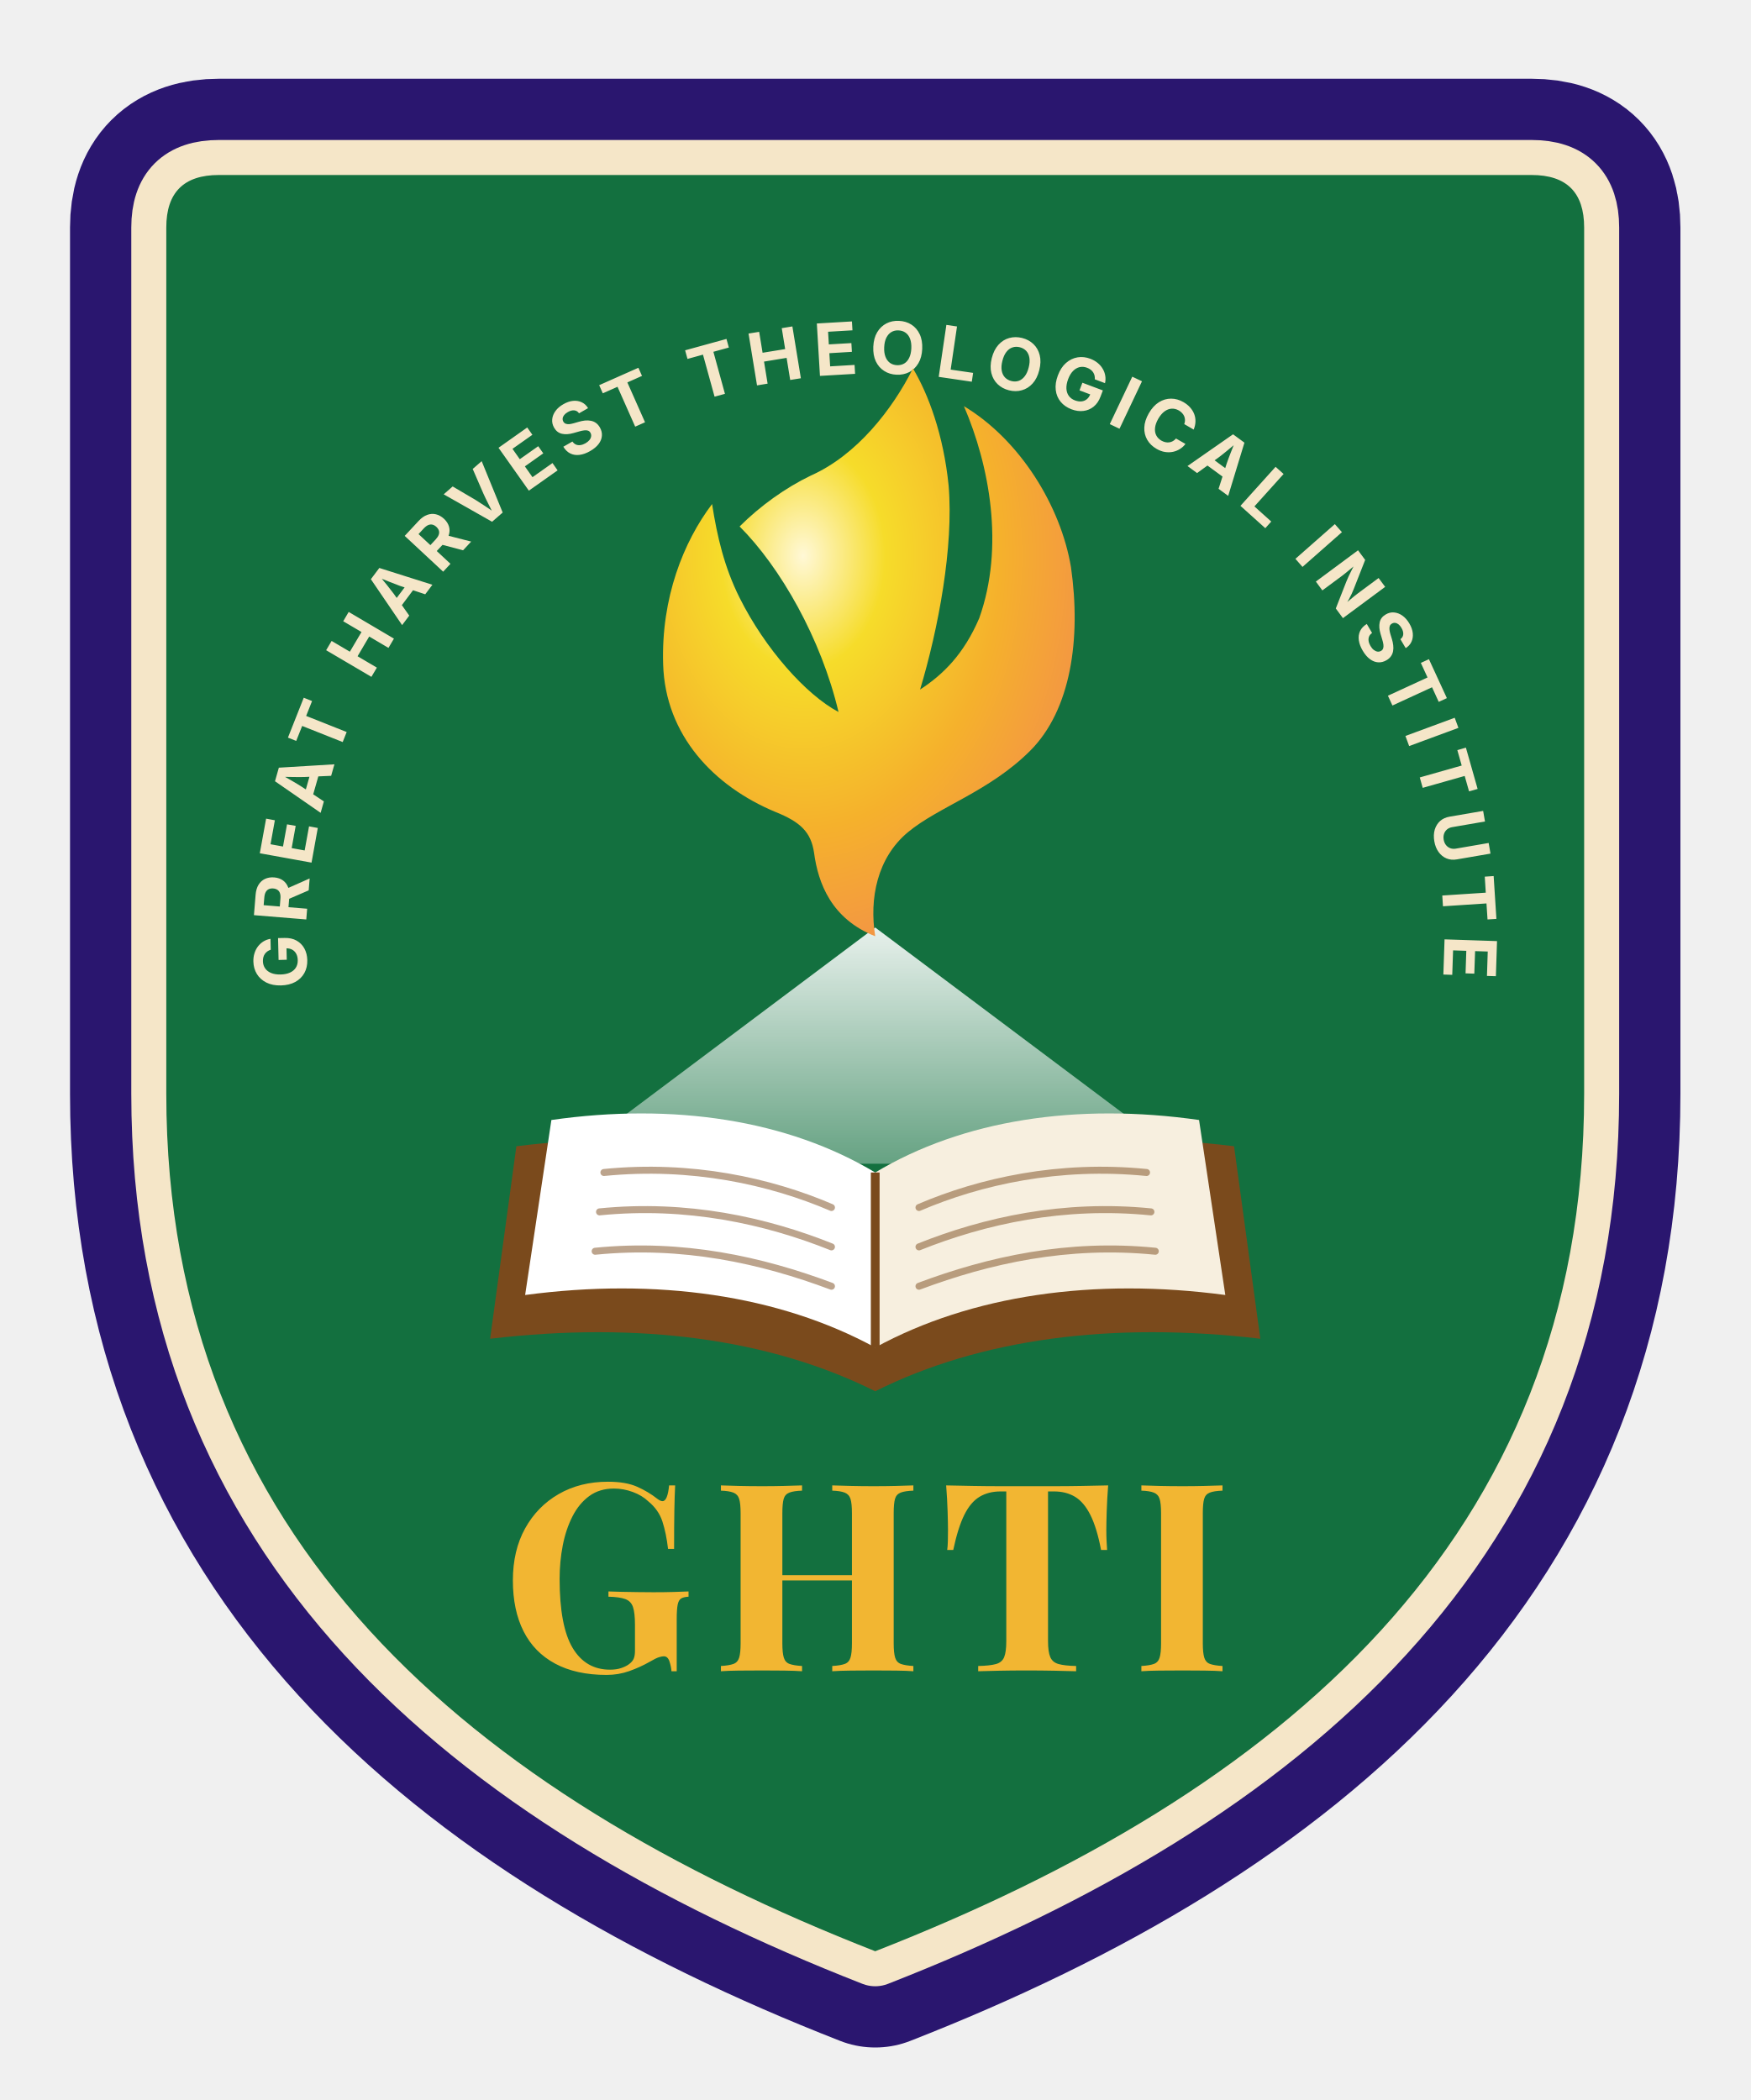
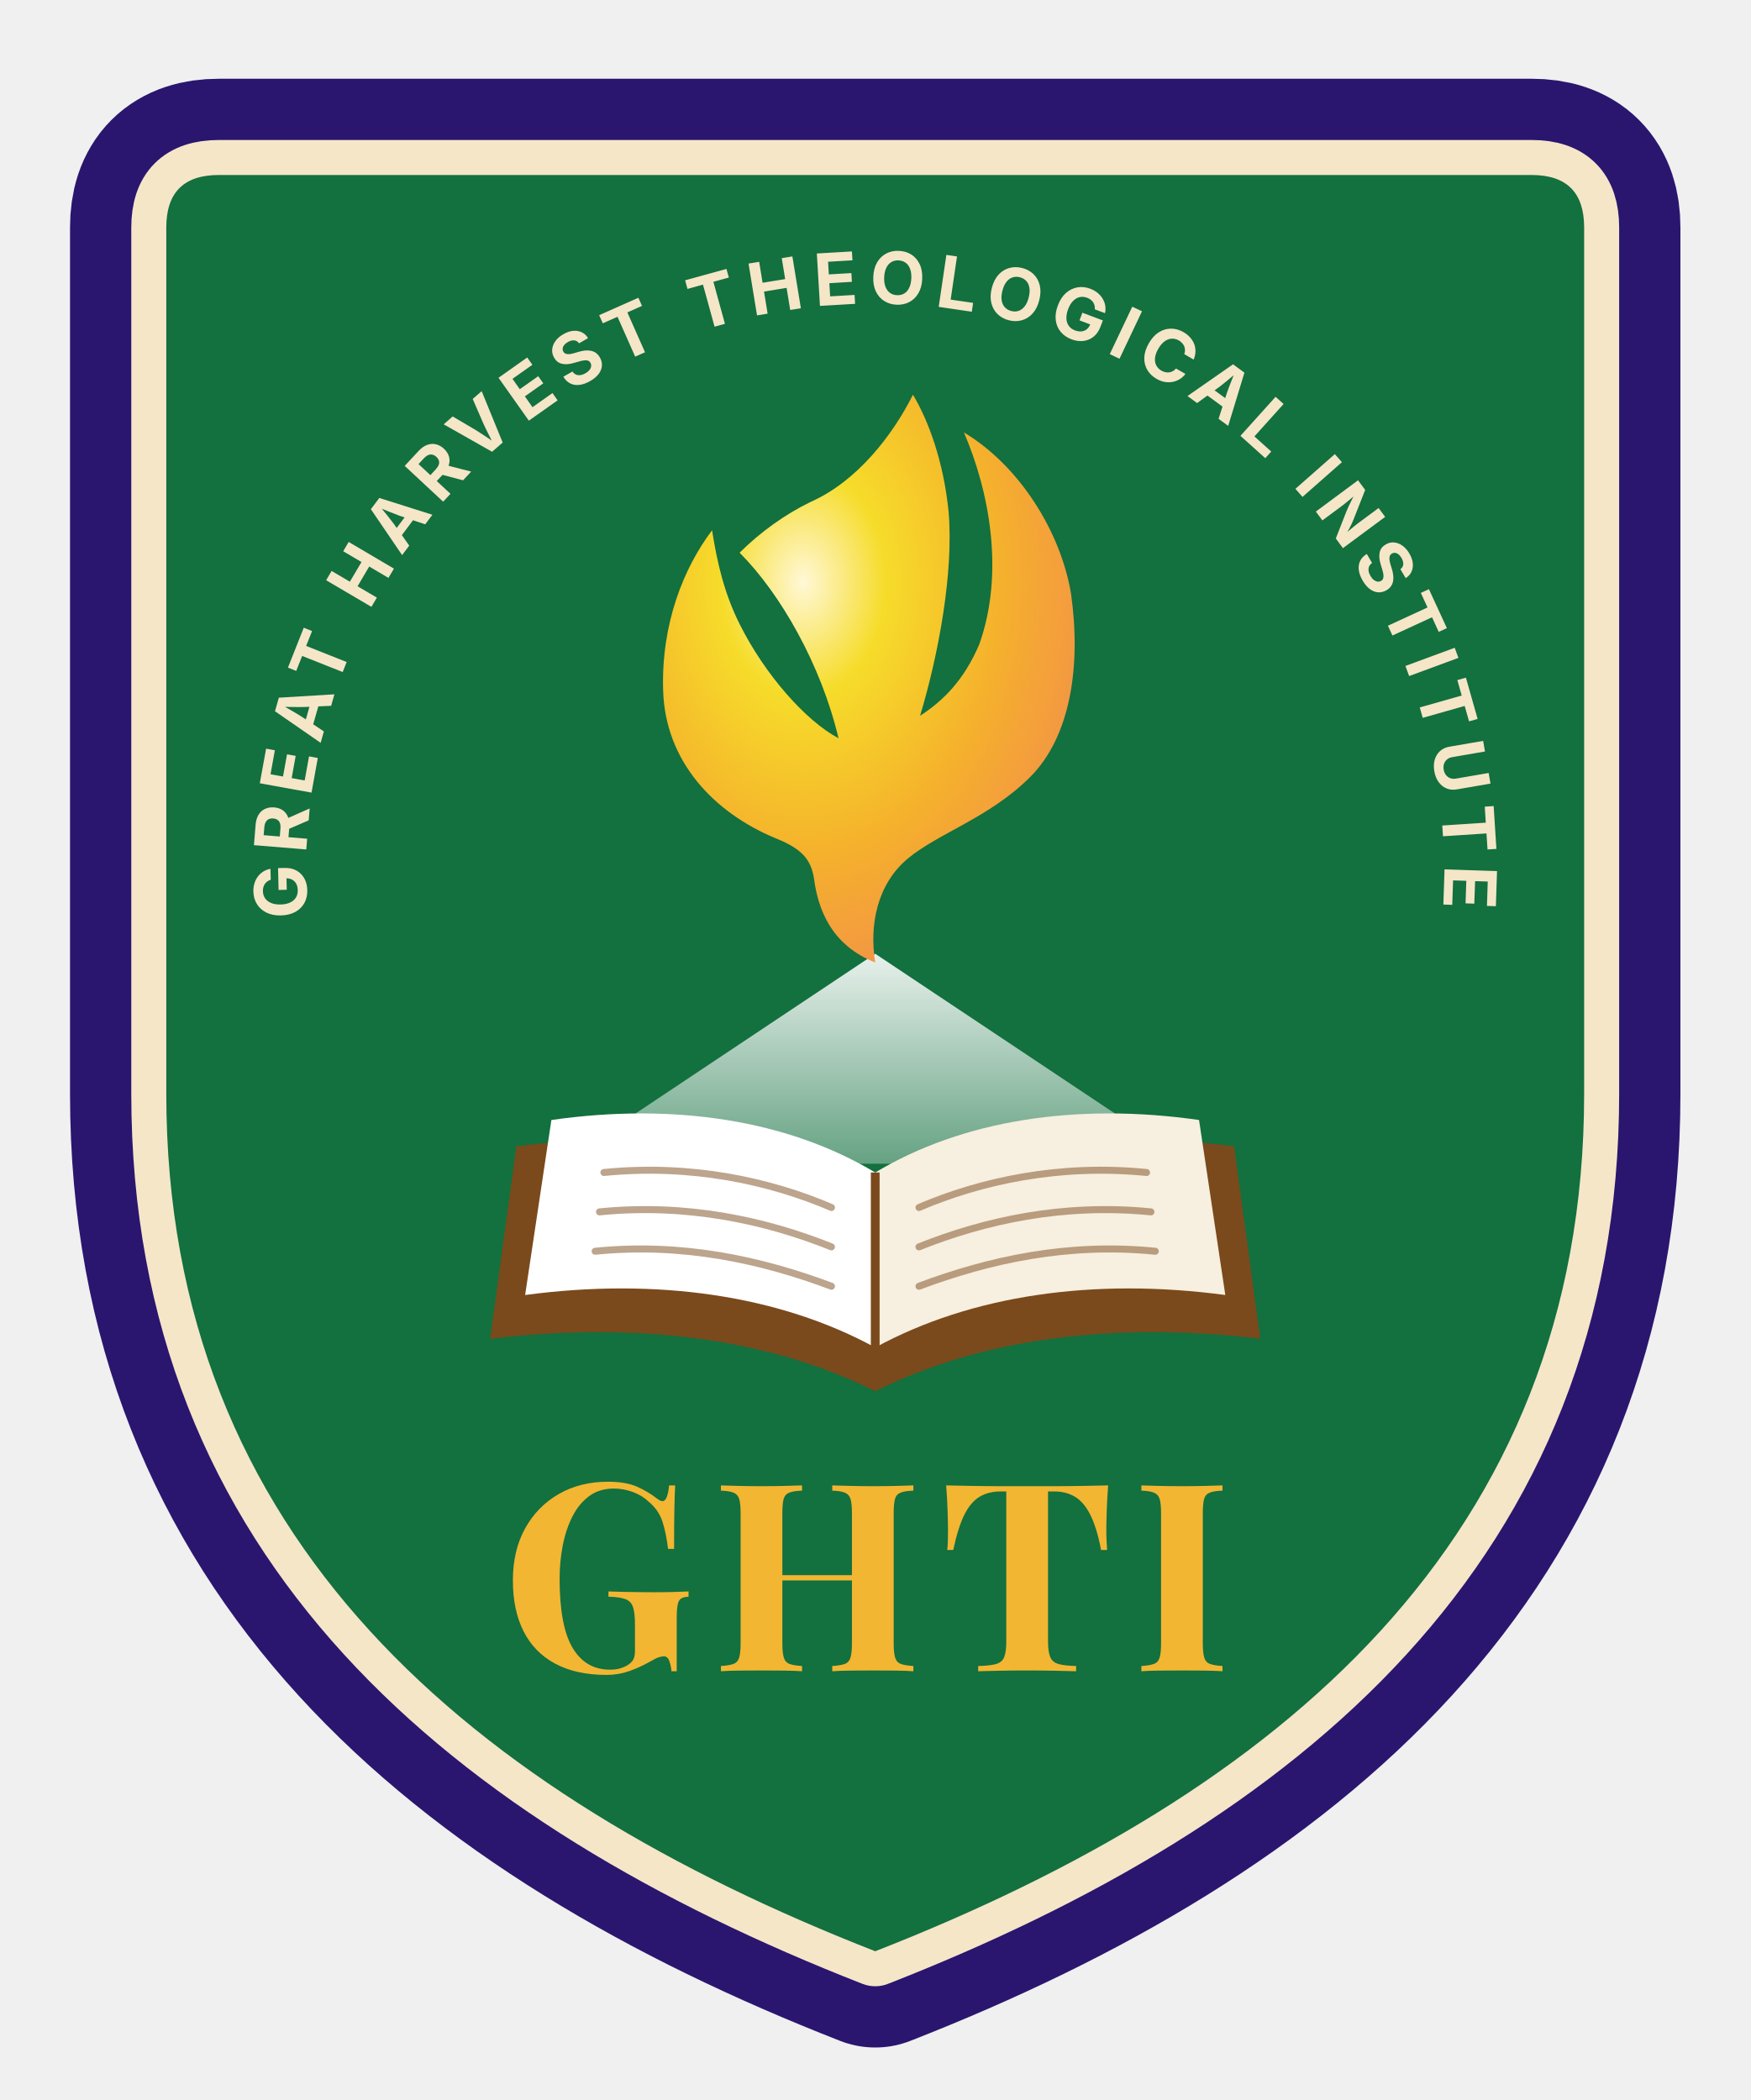
<svg xmlns="http://www.w3.org/2000/svg" viewBox="0 0 400 480" role="img" aria-labelledby="t">
  <defs>
    <path id="shield" d="M50,40 H350 Q362,40 362,52 V250 C362,352 292,410 200,446 C108,410 38,352 38,250 V52 Q38,40 50,40 Z" />
    <linearGradient id="beam" x1="0" y1="0" x2="0" y2="1">
      <stop offset="0" stop-color="#ffffff" stop-opacity="0.9" />
      <stop offset="1" stop-color="#ffffff" stop-opacity="0.35" />
    </linearGradient>
    <radialGradient id="doveFill" cx="0.34" cy="0.33" r="0.8">
      <stop offset="0" stop-color="#fff8d6" />
      <stop offset="0.25" stop-color="#f6dc2a" />
      <stop offset="0.6" stop-color="#f5b12c" />
      <stop offset="1" stop-color="#f28a4e" />
    </radialGradient>
-     <path id="dove" transform="translate(200 214) scale(0.233) translate(-268 -582)" d="M108,158 C80,195 58,250 60,315 C62,385 110,435 170,460 C195,470 205,480 208,500 C212,530 225,565 268,582              C262,545 270,505 300,480 C330,455 380,440 420,400 C460,360 470,290 460,220 C450,160 410,95 355,62              C380,120 395,200 370,270 C355,305 335,325 312,340              C330,280 345,200 340,140 C335,90 320,50 305,25              C285,65 250,110 205,130 C180,142 155,160 135,180              C175,220 215,290 232,362 C200,345 160,300 135,250 C120,220 113,190 108,158 Z" />
+     <path id="dove" transform="translate(200 220) scale(0.233) translate(-268 -582)" d="M108,158 C80,195 58,250 60,315 C62,385 110,435 170,460 C195,470 205,480 208,500 C212,530 225,565 268,582              C262,545 270,505 300,480 C330,455 380,440 420,400 C460,360 470,290 460,220 C450,160 410,95 355,62              C380,120 395,200 370,270 C355,305 335,325 312,340              C330,280 345,200 340,140 C335,90 320,50 305,25              C285,65 250,110 205,130 C180,142 155,160 135,180              C175,220 215,290 232,362 C200,345 160,300 135,250 C120,220 113,190 108,158 Z" />
  </defs>
  <use href="#shield" fill="#2a166f" stroke="#2a166f" stroke-width="44" stroke-linejoin="round" />
  <use href="#shield" fill="none" stroke="#f5e6c8" stroke-width="16" stroke-linejoin="round" />
  <use href="#shield" fill="#13703f" />
-   <path fill="#f5e6c8" aria-hidden="true" d="M70.22,219.44L70.22,219.44Q70.26,221.13 69.55,222.41Q68.83,223.7 67.47,224.45Q66.11,225.19 64.21,225.24L64.21,225.24Q62.26,225.29 60.86,224.58Q59.46,223.87 58.7,222.63Q57.94,221.38 57.9,219.8L57.9,219.8Q57.87,218.79 58.15,217.9Q58.42,217.02 58.94,216.33Q59.47,215.64 60.19,215.19Q60.92,214.74 61.81,214.59L61.81,214.59L61.87,217.08Q61.44,217.22 61.1,217.46Q60.77,217.7 60.53,218.03Q60.3,218.36 60.18,218.79Q60.07,219.21 60.08,219.71L60.08,219.71Q60.1,220.63 60.58,221.33Q61.06,222.03 61.96,222.4Q62.86,222.77 64.13,222.74Q65.4,222.71 66.28,222.3Q67.16,221.89 67.61,221.17Q68.06,220.45 68.04,219.48L68.04,219.48Q68.02,218.61 67.69,218Q67.36,217.39 66.76,217.06L66.76,217.06Q66.2,216.76 65.47,216.76L65.47,216.76L65.53,219.37L63.66,219.42L63.54,214.42L65.04,214.39Q66.62,214.35 67.76,214.99Q68.91,215.63 69.55,216.79Q70.18,217.94 70.22,219.44M70.19,207.71L69.99,210.16L58.03,209.18L58.41,204.51Q58.52,203.15 59.08,202.23Q59.64,201.32 60.56,200.89Q61.48,200.46 62.66,200.55Q63.84,200.65 64.65,201.23Q65.46,201.81 65.84,202.81L65.84,202.81Q65.86,202.89 65.89,202.95L65.89,202.95L70.76,200.79L70.54,203.51L66.08,205.44L65.92,207.36L70.19,207.71M60.25,206.9L63.94,207.2L64.08,205.43Q64.15,204.68 63.98,204.18Q63.82,203.68 63.43,203.41Q63.04,203.13 62.45,203.08L62.45,203.08Q61.84,203.03 61.41,203.24Q60.97,203.45 60.72,203.91Q60.46,204.38 60.4,205.14L60.4,205.14L60.25,206.9M72.62,189.25L71.19,197.17L59.37,195.03L60.81,187.12L62.81,187.49L61.82,192.97L64.67,193.49L65.59,188.42L67.57,188.77L66.65,193.85L69.62,194.39L70.62,188.88L72.62,189.25M74.01,183.18L73.27,185.79L62.84,178.57L63.72,175.47L76.42,174.7L75.67,177.33L72.74,177.46L71.57,181.56L74.01,183.18M69.89,180.44L70.71,177.55L69.57,177.6Q68.4,177.63 67.02,177.6L67.02,177.6Q66.12,177.59 65.13,177.57L65.13,177.57Q66.01,178.07 66.78,178.51L66.78,178.51Q67.98,179.2 68.94,179.82L68.94,179.82L69.89,180.44M69.05,165.93L67.69,169.35L65.8,168.6L69.41,159.48L71.31,160.24L69.96,163.64L79.22,167.32L78.31,169.61L69.05,165.93M86.12,152.6L84.87,154.71L74.53,148.62L75.78,146.5L79.95,148.96L82.61,144.46L78.43,142L79.68,139.87L90.02,145.97L88.77,148.09L84.37,145.49L81.71,150L86.12,152.6M93.52,140.71L91.89,142.88L84.75,132.39L86.68,129.82L98.81,133.66L97.17,135.84L94.38,134.91L91.83,138.32L93.52,140.71M90.65,136.67L92.46,134.26L91.38,133.91Q90.28,133.51 89,132.99L89,132.99Q88.17,132.66 87.25,132.29L87.25,132.29Q87.88,133.06 88.45,133.75L88.45,133.75Q89.32,134.83 90,135.75L90,135.75L90.65,136.67M102.94,128.87L101.27,130.67L92.48,122.49L95.67,119.06Q96.6,118.06 97.61,117.69Q98.62,117.32 99.6,117.55Q100.59,117.78 101.46,118.58Q102.32,119.39 102.6,120.35Q102.88,121.31 102.55,122.33L102.55,122.33Q102.53,122.4 102.51,122.47L102.51,122.47L107.67,123.79L105.82,125.78L101.12,124.54L99.8,125.95L102.94,128.87M95.64,122.08L98.35,124.6L99.56,123.3Q100.07,122.74 100.25,122.25Q100.43,121.76 100.3,121.3Q100.16,120.85 99.73,120.44L99.73,120.44Q99.28,120.02 98.81,119.92Q98.34,119.81 97.85,120.02Q97.36,120.23 96.84,120.78L96.84,120.78L95.64,122.08M114.87,117.15L112.45,119.26L101.39,112.99L103.44,111.19L108.7,114.29Q109.68,114.89 110.81,115.65L110.81,115.65Q111.56,116.14 112.37,116.71L112.37,116.71Q111.92,115.81 111.52,115.02L111.52,115.02Q110.91,113.82 110.44,112.77L110.44,112.77L108.02,107.19L110.07,105.41L114.87,117.15M127.42,107.51L120.85,112.15L113.92,102.35L120.48,97.71L121.66,99.38L117.11,102.59L118.78,104.96L122.99,101.99L124.15,103.62L119.94,106.6L121.68,109.07L126.25,105.84L127.42,107.51M134.84,103.11L134.84,103.11Q133.58,103.83 132.44,103.97Q131.29,104.12 130.34,103.66Q129.39,103.2 128.73,102.11L128.73,102.11L130.81,100.92Q131.15,101.42 131.63,101.62Q132.1,101.82 132.66,101.73Q133.21,101.65 133.79,101.32L133.79,101.32Q134.36,100.99 134.69,100.59Q135.02,100.18 135.08,99.75Q135.15,99.31 134.92,98.91L134.92,98.91Q134.72,98.55 134.37,98.43Q134.02,98.31 133.52,98.37Q133.02,98.42 132.37,98.61L132.37,98.61L131.06,98.98Q129.55,99.41 128.41,99.15Q127.27,98.89 126.62,97.76L126.62,97.76Q126.08,96.81 126.19,95.81Q126.29,94.82 126.95,93.92Q127.61,93.02 128.75,92.38L128.75,92.38Q129.9,91.72 130.99,91.62Q132.07,91.53 132.96,91.96Q133.84,92.38 134.38,93.29L134.38,93.29L132.32,94.47Q131.9,93.87 131.23,93.8Q130.55,93.73 129.75,94.19L129.75,94.19Q129.21,94.5 128.92,94.87Q128.62,95.24 128.58,95.63Q128.53,96.02 128.73,96.37L128.73,96.37Q128.95,96.75 129.33,96.87Q129.7,97 130.18,96.94Q130.65,96.87 131.15,96.73L131.15,96.73L132.22,96.42Q132.97,96.2 133.68,96.12Q134.39,96.05 135.02,96.18Q135.66,96.3 136.18,96.67Q136.7,97.04 137.08,97.7L137.08,97.7Q137.62,98.64 137.54,99.62Q137.47,100.59 136.79,101.49Q136.1,102.39 134.84,103.11M141.11,88.41L137.75,89.9L136.92,88.04L145.88,84.06L146.71,85.92L143.36,87.41L147.4,96.52L145.15,97.52L141.11,88.41M160.64,81.06L157.1,82.04L156.56,80.07L166.01,77.47L166.55,79.44L163.02,80.41L165.66,90.02L163.29,90.67L160.64,81.06M175.41,87.69L172.99,88.09L171.05,76.24L173.48,75.85L174.26,80.63L179.42,79.79L178.64,75.01L181.07,74.61L183.01,86.46L180.57,86.85L179.75,81.8L174.59,82.65L175.41,87.69M195.4,85.45L187.37,85.92L186.66,73.94L194.68,73.47L194.8,75.5L189.23,75.83L189.4,78.72L194.55,78.42L194.67,80.42L189.52,80.73L189.7,83.74L195.28,83.41L195.4,85.45M204.87,85.65L204.87,85.65Q203.28,85.58 202.05,84.79Q200.81,84.01 200.14,82.6Q199.47,81.19 199.56,79.24L199.56,79.24Q199.65,77.29 200.45,75.94Q201.25,74.6 202.55,73.93Q203.85,73.26 205.43,73.34L205.43,73.34Q207.03,73.41 208.26,74.19Q209.49,74.97 210.16,76.39Q210.83,77.8 210.74,79.76L210.74,79.76Q210.65,81.71 209.85,83.05Q209.05,84.39 207.76,85.06Q206.46,85.72 204.87,85.65M204.97,83.47L204.97,83.47Q205.9,83.51 206.62,83.09Q207.34,82.67 207.76,81.79Q208.19,80.92 208.25,79.64L208.25,79.64Q208.31,78.35 207.96,77.44Q207.62,76.53 206.94,76.05Q206.27,75.56 205.33,75.52L205.33,75.52Q204.41,75.47 203.69,75.9Q202.97,76.33 202.54,77.2Q202.11,78.07 202.05,79.36L202.05,79.36Q201.99,80.64 202.34,81.54Q202.68,82.44 203.36,82.94Q204.04,83.43 204.97,83.47M222.07,87.25L214.51,86.14L216.26,74.26L218.69,74.62L217.24,84.48L222.37,85.23L222.07,87.25M230.56,89.21L230.56,89.21Q229.02,88.82 227.97,87.81Q226.92,86.8 226.54,85.28Q226.16,83.76 226.63,81.87L226.63,81.87Q227.11,79.97 228.16,78.81Q229.21,77.65 230.62,77.26Q232.03,76.87 233.57,77.25L233.57,77.25Q235.11,77.64 236.16,78.65Q237.21,79.66 237.59,81.18Q237.97,82.7 237.49,84.6L237.49,84.6Q237.02,86.49 235.97,87.65Q234.92,88.81 233.51,89.2Q232.11,89.6 230.56,89.21M231.1,87.09L231.1,87.09Q232,87.32 232.79,87.05Q233.58,86.77 234.17,86Q234.76,85.24 235.07,83.99L235.07,83.99Q235.39,82.74 235.23,81.78Q235.07,80.82 234.51,80.21Q233.94,79.6 233.04,79.37L233.04,79.37Q232.14,79.14 231.34,79.42Q230.55,79.69 229.96,80.46Q229.37,81.23 229.06,82.48L229.06,82.48Q228.74,83.72 228.9,84.68Q229.06,85.63 229.63,86.25Q230.2,86.86 231.1,87.09M244.86,93.56L244.86,93.56Q243.29,92.96 242.36,91.82Q241.43,90.68 241.25,89.13Q241.07,87.59 241.74,85.81L241.74,85.81Q242.42,83.99 243.6,82.96Q244.78,81.93 246.23,81.68Q247.67,81.44 249.15,82L249.15,82Q250.1,82.36 250.81,82.94Q251.53,83.52 251.97,84.27Q252.42,85.01 252.56,85.85Q252.71,86.69 252.51,87.58L252.51,87.58L250.18,86.7Q250.21,86.25 250.12,85.84Q250.02,85.44 249.8,85.1Q249.58,84.76 249.23,84.5Q248.88,84.23 248.42,84.06L248.42,84.06Q247.55,83.73 246.72,83.91Q245.9,84.1 245.21,84.79Q244.53,85.48 244.08,86.67Q243.64,87.86 243.69,88.83Q243.74,89.8 244.24,90.49Q244.74,91.18 245.64,91.52L245.64,91.52Q246.46,91.82 247.15,91.75Q247.84,91.67 248.37,91.24L248.37,91.24Q248.86,90.83 249.13,90.15L249.13,90.15L246.68,89.23L247.34,87.48L252.02,89.24L251.49,90.64Q250.94,92.12 249.91,92.95Q248.89,93.77 247.58,93.93Q246.27,94.09 244.86,93.56M258.74,86.1L260.96,87.15L255.82,98L253.6,96.94L258.74,86.1M264.28,102.59L264.28,102.59Q262.89,101.79 262.16,100.53Q261.43,99.28 261.49,97.72Q261.55,96.16 262.52,94.47L262.52,94.47Q263.5,92.77 264.82,91.94Q266.15,91.11 267.61,91.12Q269.06,91.12 270.43,91.91L270.43,91.91Q271.32,92.42 271.94,93.11Q272.56,93.8 272.88,94.61Q273.2,95.43 273.18,96.33Q273.16,97.24 272.77,98.19L272.77,98.19L270.62,96.94Q270.8,96.47 270.79,96.02Q270.78,95.58 270.62,95.17Q270.46,94.77 270.14,94.43Q269.83,94.08 269.38,93.82L269.38,93.82Q268.57,93.36 267.73,93.41Q266.89,93.46 266.1,94.04Q265.32,94.62 264.68,95.72L264.68,95.72Q264.04,96.84 263.94,97.81Q263.84,98.77 264.22,99.51Q264.6,100.25 265.4,100.72L265.4,100.72Q265.85,100.97 266.3,101.07Q266.75,101.17 267.19,101.11Q267.63,101.05 268.02,100.83Q268.41,100.61 268.73,100.23L268.73,100.23L270.89,101.47Q270.39,102.15 269.66,102.61Q268.93,103.08 268.06,103.27Q267.18,103.46 266.22,103.31Q265.26,103.16 264.28,102.59M273.55,108.13L271.36,106.52L281.77,99.27L284.37,101.18L280.66,113.34L278.46,111.73L279.36,108.93L275.92,106.41L273.55,108.13M277.55,105.22L279.98,107L280.33,105.92Q280.71,104.81 281.22,103.52L281.22,103.52Q281.54,102.69 281.91,101.77L281.91,101.77Q281.13,102.41 280.46,102.98L280.46,102.98Q279.39,103.87 278.47,104.56L278.47,104.56L277.55,105.22M289.14,120.73L283.46,115.62L291.49,106.7L293.32,108.34L286.65,115.75L290.5,119.21L289.14,120.73M305.03,119.8L306.65,121.64L297.64,129.58L296.02,127.73L305.03,119.8M302.18,134.95L300.69,132.93L310.33,125.78L311.96,127.98L309.34,134.65Q309.14,135.16 308.88,135.73Q308.61,136.29 308.26,136.94L308.26,136.94Q308.09,137.26 307.88,137.6L307.88,137.6Q308.11,137.4 308.36,137.2L308.36,137.2Q308.94,136.71 309.47,136.27Q310.01,135.84 310.4,135.55L310.4,135.55L315.03,132.12L316.53,134.14L306.88,141.29L305.25,139.08L307.62,133.03Q307.89,132.35 308.17,131.75Q308.45,131.14 308.81,130.44L308.81,130.44Q309.02,130.01 309.3,129.48L309.3,129.48Q308.92,129.79 308.57,130.09L308.57,130.09Q307.96,130.6 307.45,131.01Q306.95,131.42 306.62,131.66L306.62,131.66L302.18,134.95M311.4,148.73L311.4,148.73Q310.67,147.49 310.51,146.34Q310.35,145.2 310.8,144.24Q311.24,143.29 312.33,142.62L312.33,142.62L313.54,144.68Q313.04,145.03 312.85,145.5Q312.66,145.98 312.75,146.53Q312.84,147.09 313.18,147.66L313.18,147.66Q313.51,148.23 313.92,148.55Q314.34,148.87 314.77,148.94Q315.21,149 315.61,148.76L315.61,148.76Q315.96,148.55 316.07,148.2Q316.19,147.85 316.13,147.35Q316.07,146.85 315.87,146.21L315.87,146.21L315.48,144.9Q315.03,143.4 315.28,142.25Q315.52,141.11 316.65,140.45L316.65,140.45Q317.59,139.89 318.58,139.99Q319.58,140.08 320.49,140.73Q321.39,141.38 322.05,142.5L322.05,142.5Q322.73,143.65 322.84,144.73Q322.95,145.82 322.53,146.71Q322.12,147.59 321.22,148.14L321.22,148.14L320.01,146.1Q320.6,145.67 320.66,145Q320.72,144.32 320.26,143.53L320.26,143.53Q319.94,142.99 319.57,142.7Q319.19,142.41 318.8,142.37Q318.41,142.33 318.07,142.54L318.07,142.54Q317.68,142.76 317.57,143.14Q317.45,143.52 317.52,143.99Q317.58,144.47 317.73,144.96L317.73,144.96L318.06,146.03Q318.29,146.77 318.37,147.48Q318.46,148.19 318.34,148.83Q318.23,149.46 317.86,149.99Q317.5,150.52 316.85,150.9L316.85,150.9Q315.91,151.45 314.93,151.39Q313.96,151.33 313.05,150.66Q312.14,149.99 311.4,148.73M326.21,154.85L324.68,151.52L326.53,150.67L330.63,159.57L328.77,160.43L327.24,157.09L318.19,161.26L317.16,159.02L326.21,154.85M332.42,164.06L333.27,166.37L322.01,170.53L321.16,168.22L332.42,164.06M334.02,174.98L333.02,171.45L334.98,170.89L337.66,180.33L335.7,180.88L334.7,177.36L325.11,180.08L324.44,177.7L334.02,174.98M327.76,192.29L327.76,192.29Q327.51,190.83 327.86,189.63Q328.22,188.44 329.08,187.66Q329.95,186.89 331.24,186.67L331.24,186.67L338.92,185.35L339.34,187.77L331.86,189.06Q331.17,189.17 330.68,189.57Q330.2,189.97 329.99,190.57Q329.78,191.18 329.9,191.92L329.9,191.92Q330.03,192.66 330.43,193.16Q330.83,193.66 331.42,193.88Q332.01,194.09 332.7,193.97L332.7,193.97L340.18,192.68L340.6,195.11L332.92,196.43Q331.63,196.66 330.55,196.21Q329.48,195.77 328.75,194.76Q328.01,193.76 327.76,192.29M339.52,204.04L339.29,200.38L341.32,200.24L341.95,210.03L339.92,210.16L339.68,206.5L329.74,207.15L329.58,204.69L339.52,204.04M329.83,222.75L330.1,214.71L342.09,215.11L341.83,223.13L339.79,223.07L339.97,217.49L337.08,217.4L336.9,222.55L334.9,222.48L335.07,217.33L332.05,217.23L331.86,222.82L329.83,222.75" />
-   <path d="M200,212 L128,266 H272 Z" fill="url(#beam)" />
+   <path fill="#f5e6c8" aria-hidden="true" transform="translate(0 -16)" d="M70.22,219.44L70.22,219.44Q70.26,221.13 69.55,222.41Q68.83,223.7 67.47,224.45Q66.11,225.19 64.21,225.24L64.21,225.24Q62.26,225.29 60.86,224.58Q59.46,223.87 58.7,222.63Q57.94,221.38 57.9,219.8L57.9,219.8Q57.87,218.79 58.15,217.9Q58.42,217.02 58.94,216.33Q59.47,215.64 60.19,215.19Q60.92,214.74 61.81,214.59L61.81,214.59L61.87,217.08Q61.44,217.22 61.1,217.46Q60.77,217.7 60.53,218.03Q60.3,218.36 60.18,218.79Q60.07,219.21 60.08,219.71L60.08,219.71Q60.1,220.63 60.58,221.33Q61.06,222.03 61.96,222.4Q62.86,222.77 64.13,222.74Q65.4,222.71 66.28,222.3Q67.16,221.89 67.61,221.17Q68.06,220.45 68.04,219.48L68.04,219.48Q68.02,218.61 67.69,218Q67.36,217.39 66.76,217.06L66.76,217.06Q66.2,216.76 65.47,216.76L65.47,216.76L65.53,219.37L63.66,219.42L63.54,214.42L65.04,214.39Q66.62,214.35 67.76,214.99Q68.91,215.63 69.55,216.79Q70.18,217.94 70.22,219.44M70.19,207.71L69.99,210.16L58.03,209.18L58.41,204.51Q58.52,203.15 59.08,202.23Q59.64,201.32 60.56,200.89Q61.48,200.46 62.66,200.55Q63.84,200.65 64.65,201.23Q65.46,201.81 65.84,202.81L65.84,202.81Q65.86,202.89 65.89,202.95L65.89,202.95L70.76,200.79L70.54,203.51L66.08,205.44L65.92,207.36L70.19,207.71M60.25,206.9L63.94,207.2L64.08,205.43Q64.15,204.68 63.98,204.18Q63.82,203.68 63.43,203.41Q63.04,203.13 62.45,203.08L62.45,203.08Q61.84,203.03 61.41,203.24Q60.97,203.45 60.72,203.91Q60.46,204.38 60.4,205.14L60.4,205.14L60.25,206.9M72.62,189.25L71.19,197.17L59.37,195.03L60.81,187.12L62.81,187.49L61.82,192.97L64.67,193.49L65.59,188.42L67.57,188.77L66.65,193.85L69.62,194.39L70.62,188.88L72.62,189.25M74.01,183.18L73.27,185.79L62.84,178.57L63.72,175.47L76.42,174.7L75.67,177.33L72.74,177.46L71.57,181.56L74.01,183.18M69.89,180.44L70.71,177.55L69.57,177.6Q68.4,177.63 67.02,177.6L67.02,177.6Q66.12,177.59 65.13,177.57L65.13,177.57Q66.01,178.07 66.78,178.51L66.78,178.51Q67.98,179.2 68.94,179.82L68.94,179.82L69.89,180.44M69.05,165.93L67.69,169.35L65.8,168.6L69.41,159.48L71.31,160.24L69.96,163.64L79.22,167.32L78.31,169.61L69.05,165.93M86.12,152.6L84.87,154.71L74.53,148.62L75.78,146.5L79.95,148.96L82.61,144.46L78.43,142L79.68,139.87L90.02,145.97L88.77,148.09L84.37,145.49L81.71,150L86.12,152.6M93.52,140.71L91.89,142.88L84.75,132.39L86.68,129.82L98.81,133.66L97.17,135.84L94.38,134.91L91.83,138.32L93.52,140.71M90.65,136.67L92.46,134.26L91.38,133.91Q90.28,133.51 89,132.99L89,132.99Q88.17,132.66 87.25,132.29L87.25,132.29Q87.88,133.06 88.45,133.75L88.45,133.75Q89.32,134.83 90,135.75L90,135.75L90.65,136.67M102.94,128.87L101.27,130.67L92.48,122.49L95.67,119.06Q96.6,118.06 97.61,117.69Q98.62,117.32 99.6,117.55Q100.59,117.78 101.46,118.58Q102.32,119.39 102.6,120.35Q102.88,121.31 102.55,122.33L102.55,122.33Q102.53,122.4 102.51,122.47L102.51,122.47L107.67,123.79L105.82,125.78L101.12,124.54L99.8,125.95L102.94,128.87M95.64,122.08L98.35,124.6L99.56,123.3Q100.07,122.74 100.25,122.25Q100.43,121.76 100.3,121.3Q100.16,120.85 99.73,120.44L99.73,120.44Q99.28,120.02 98.81,119.92Q98.34,119.81 97.85,120.02Q97.36,120.23 96.84,120.78L96.84,120.78L95.64,122.08M114.87,117.15L112.45,119.26L101.39,112.99L103.44,111.19L108.7,114.29Q109.68,114.89 110.81,115.65L110.81,115.65Q111.56,116.14 112.37,116.71L112.37,116.71Q111.92,115.81 111.52,115.02L111.52,115.02Q110.91,113.82 110.44,112.77L110.44,112.77L108.02,107.19L110.07,105.41L114.87,117.15M127.42,107.51L120.85,112.15L113.92,102.35L120.48,97.71L121.66,99.38L117.11,102.59L118.78,104.96L122.99,101.99L124.15,103.62L119.94,106.6L121.68,109.07L126.25,105.84L127.42,107.51M134.84,103.11L134.84,103.11Q133.58,103.83 132.44,103.97Q131.29,104.12 130.34,103.66Q129.39,103.2 128.73,102.11L128.73,102.11L130.81,100.92Q131.15,101.42 131.63,101.62Q132.1,101.82 132.66,101.73Q133.21,101.65 133.79,101.32L133.79,101.32Q134.36,100.99 134.69,100.59Q135.02,100.18 135.08,99.75Q135.15,99.31 134.92,98.91L134.92,98.91Q134.72,98.55 134.37,98.43Q134.02,98.31 133.52,98.37Q133.02,98.42 132.37,98.61L132.37,98.61L131.06,98.98Q129.55,99.41 128.41,99.15Q127.27,98.89 126.62,97.76L126.62,97.76Q126.08,96.81 126.19,95.81Q126.29,94.82 126.95,93.92Q127.61,93.02 128.75,92.38L128.75,92.38Q129.9,91.72 130.99,91.62Q132.07,91.53 132.96,91.96Q133.84,92.38 134.38,93.29L134.38,93.29L132.32,94.47Q131.9,93.87 131.23,93.8Q130.55,93.73 129.75,94.19L129.75,94.19Q129.21,94.5 128.92,94.87Q128.62,95.24 128.58,95.63Q128.53,96.02 128.73,96.37L128.73,96.37Q128.95,96.75 129.33,96.87Q129.7,97 130.18,96.94Q130.65,96.87 131.15,96.73L131.15,96.73L132.22,96.42Q132.97,96.2 133.68,96.12Q134.39,96.05 135.02,96.18Q135.66,96.3 136.18,96.67Q136.7,97.04 137.08,97.7L137.08,97.7Q137.62,98.64 137.54,99.62Q137.47,100.59 136.79,101.49Q136.1,102.39 134.84,103.11M141.11,88.41L137.75,89.9L136.92,88.04L145.88,84.06L146.71,85.92L143.36,87.41L147.4,96.52L145.15,97.52L141.11,88.41M160.64,81.06L157.1,82.04L156.56,80.07L166.01,77.47L166.55,79.44L163.02,80.41L165.66,90.02L163.29,90.67L160.64,81.06M175.41,87.69L172.99,88.09L171.05,76.24L173.48,75.85L174.26,80.63L179.42,79.79L178.64,75.01L181.07,74.61L183.01,86.46L180.57,86.85L179.75,81.8L174.59,82.65L175.41,87.69M195.4,85.45L187.37,85.92L186.66,73.94L194.68,73.47L194.8,75.5L189.23,75.83L189.4,78.72L194.55,78.42L194.67,80.42L189.52,80.73L189.7,83.74L195.28,83.41L195.4,85.45M204.87,85.65L204.87,85.65Q203.28,85.58 202.05,84.79Q200.81,84.01 200.14,82.6Q199.47,81.19 199.56,79.24L199.56,79.24Q199.65,77.29 200.45,75.94Q201.25,74.6 202.55,73.93Q203.85,73.26 205.43,73.34L205.43,73.34Q207.03,73.41 208.26,74.19Q209.49,74.97 210.16,76.39Q210.83,77.8 210.74,79.76L210.74,79.76Q210.65,81.71 209.85,83.05Q209.05,84.39 207.76,85.06Q206.46,85.72 204.87,85.65M204.97,83.47L204.97,83.47Q205.9,83.51 206.62,83.09Q207.34,82.67 207.76,81.79Q208.19,80.92 208.25,79.64L208.25,79.64Q208.31,78.35 207.96,77.44Q207.62,76.53 206.94,76.05Q206.27,75.56 205.33,75.52L205.33,75.52Q204.41,75.47 203.69,75.9Q202.97,76.33 202.54,77.2Q202.11,78.07 202.05,79.36L202.05,79.36Q201.99,80.64 202.34,81.54Q202.68,82.44 203.36,82.94Q204.04,83.43 204.97,83.47M222.07,87.25L214.51,86.14L216.26,74.26L218.69,74.62L217.24,84.48L222.37,85.23L222.07,87.25M230.56,89.21L230.56,89.21Q229.02,88.82 227.97,87.81Q226.92,86.8 226.54,85.28Q226.16,83.76 226.63,81.87L226.63,81.87Q227.11,79.97 228.16,78.81Q229.21,77.65 230.62,77.26Q232.03,76.87 233.57,77.25L233.57,77.25Q235.11,77.64 236.16,78.65Q237.21,79.66 237.59,81.18Q237.97,82.7 237.49,84.6L237.49,84.6Q237.02,86.49 235.97,87.65Q234.92,88.81 233.51,89.2Q232.11,89.6 230.56,89.21M231.1,87.09L231.1,87.09Q232,87.32 232.79,87.05Q233.58,86.77 234.17,86Q234.76,85.24 235.07,83.99L235.07,83.99Q235.39,82.74 235.23,81.78Q235.07,80.82 234.51,80.21Q233.94,79.6 233.04,79.37L233.04,79.37Q232.14,79.14 231.34,79.42Q230.55,79.69 229.96,80.46Q229.37,81.23 229.06,82.48L229.06,82.48Q228.74,83.72 228.9,84.68Q229.06,85.63 229.63,86.25Q230.2,86.86 231.1,87.09M244.86,93.56L244.86,93.56Q243.29,92.96 242.36,91.82Q241.43,90.68 241.25,89.13Q241.07,87.59 241.74,85.81L241.74,85.81Q242.42,83.99 243.6,82.96Q244.78,81.93 246.23,81.68Q247.67,81.44 249.15,82L249.15,82Q250.1,82.36 250.81,82.94Q251.53,83.52 251.97,84.27Q252.42,85.01 252.56,85.85Q252.71,86.69 252.51,87.58L252.51,87.58L250.18,86.7Q250.21,86.25 250.12,85.84Q250.02,85.44 249.8,85.1Q249.58,84.76 249.23,84.5Q248.88,84.23 248.42,84.06L248.42,84.06Q247.55,83.73 246.72,83.91Q245.9,84.1 245.21,84.79Q244.53,85.48 244.08,86.67Q243.64,87.86 243.69,88.83Q243.74,89.8 244.24,90.49Q244.74,91.18 245.64,91.52L245.64,91.52Q246.46,91.82 247.15,91.75Q247.84,91.67 248.37,91.24L248.37,91.24Q248.86,90.83 249.13,90.15L249.13,90.15L246.68,89.23L247.34,87.48L252.02,89.24L251.49,90.64Q250.94,92.12 249.91,92.95Q248.89,93.77 247.58,93.93Q246.27,94.09 244.86,93.56M258.74,86.1L260.96,87.15L255.82,98L253.6,96.94L258.74,86.1M264.28,102.59L264.28,102.59Q262.89,101.79 262.16,100.53Q261.43,99.28 261.49,97.72Q261.55,96.16 262.52,94.47L262.52,94.47Q263.5,92.77 264.82,91.94Q266.15,91.11 267.61,91.12Q269.06,91.12 270.43,91.91L270.43,91.91Q271.32,92.42 271.94,93.11Q272.56,93.8 272.88,94.61Q273.2,95.43 273.18,96.33Q273.16,97.24 272.77,98.19L272.77,98.19L270.62,96.94Q270.8,96.47 270.79,96.02Q270.78,95.58 270.62,95.17Q270.46,94.77 270.14,94.43Q269.83,94.08 269.38,93.82L269.38,93.82Q268.57,93.36 267.73,93.41Q266.89,93.46 266.1,94.04Q265.32,94.62 264.68,95.72L264.68,95.72Q264.04,96.84 263.94,97.81Q263.84,98.77 264.22,99.51Q264.6,100.25 265.4,100.72L265.4,100.72Q265.85,100.97 266.3,101.07Q266.75,101.17 267.19,101.11Q267.63,101.05 268.02,100.83Q268.41,100.61 268.73,100.23L268.73,100.23L270.89,101.47Q270.39,102.15 269.66,102.61Q268.93,103.08 268.06,103.27Q267.18,103.46 266.22,103.31Q265.26,103.16 264.28,102.59M273.55,108.13L271.36,106.52L281.77,99.27L284.37,101.18L280.66,113.34L278.46,111.73L279.36,108.93L275.92,106.41L273.55,108.13M277.55,105.22L279.98,107L280.33,105.92Q280.71,104.81 281.22,103.52L281.22,103.52Q281.54,102.69 281.91,101.77L281.91,101.77Q281.13,102.41 280.46,102.98L280.46,102.98Q279.39,103.87 278.47,104.56L278.47,104.56L277.55,105.22M289.14,120.73L283.46,115.62L291.49,106.7L293.32,108.34L286.65,115.75L290.5,119.21L289.14,120.73M305.03,119.8L306.65,121.64L297.64,129.58L296.02,127.73L305.03,119.8M302.18,134.95L300.69,132.93L310.33,125.78L311.96,127.98L309.34,134.65Q309.14,135.16 308.88,135.73Q308.61,136.29 308.26,136.94L308.26,136.94Q308.09,137.26 307.88,137.6L307.88,137.6Q308.11,137.4 308.36,137.2L308.36,137.2Q308.94,136.71 309.47,136.27Q310.01,135.84 310.4,135.55L310.4,135.55L315.03,132.12L316.53,134.14L306.88,141.29L305.25,139.08L307.62,133.03Q307.89,132.35 308.17,131.75Q308.45,131.14 308.81,130.44L308.81,130.44Q309.02,130.01 309.3,129.48L309.3,129.48Q308.92,129.79 308.57,130.09L308.57,130.09Q307.96,130.6 307.45,131.01Q306.95,131.42 306.62,131.66L306.62,131.66L302.18,134.95M311.4,148.73L311.4,148.73Q310.67,147.49 310.51,146.34Q310.35,145.2 310.8,144.24Q311.24,143.29 312.33,142.62L312.33,142.62L313.54,144.68Q313.04,145.03 312.85,145.5Q312.66,145.98 312.75,146.53Q312.84,147.09 313.18,147.66L313.18,147.66Q313.51,148.23 313.92,148.55Q314.34,148.87 314.77,148.94Q315.21,149 315.61,148.76L315.61,148.76Q315.96,148.55 316.07,148.2Q316.19,147.85 316.13,147.35Q316.07,146.85 315.87,146.21L315.87,146.21L315.48,144.9Q315.03,143.4 315.28,142.25Q315.52,141.11 316.65,140.45L316.65,140.45Q317.59,139.89 318.58,139.99Q319.58,140.08 320.49,140.73Q321.39,141.38 322.05,142.5L322.05,142.5Q322.73,143.65 322.84,144.73Q322.95,145.82 322.53,146.71Q322.12,147.59 321.22,148.14L321.22,148.14L320.01,146.1Q320.6,145.67 320.66,145Q320.72,144.32 320.26,143.53L320.26,143.53Q319.94,142.99 319.57,142.7Q319.19,142.41 318.8,142.37Q318.41,142.33 318.07,142.54L318.07,142.54Q317.68,142.76 317.57,143.14Q317.45,143.52 317.52,143.99Q317.58,144.47 317.73,144.96L317.73,144.96L318.06,146.03Q318.29,146.77 318.37,147.48Q318.46,148.19 318.34,148.83Q318.23,149.46 317.86,149.99Q317.5,150.52 316.85,150.9L316.85,150.9Q315.91,151.45 314.93,151.39Q313.96,151.33 313.05,150.66Q312.14,149.99 311.4,148.73M326.21,154.85L324.68,151.52L326.53,150.67L330.63,159.57L328.77,160.43L327.24,157.09L318.19,161.26L317.16,159.02L326.21,154.85M332.42,164.06L333.27,166.37L322.01,170.53L321.16,168.22L332.42,164.06M334.02,174.98L333.02,171.45L334.98,170.89L337.66,180.33L335.7,180.88L334.7,177.36L325.11,180.08L324.44,177.7L334.02,174.98M327.76,192.29L327.76,192.29Q327.51,190.83 327.86,189.63Q328.22,188.44 329.08,187.66Q329.95,186.89 331.24,186.67L331.24,186.67L338.92,185.35L339.34,187.77L331.86,189.06Q331.17,189.17 330.68,189.57Q330.2,189.97 329.99,190.57Q329.78,191.18 329.9,191.92L329.9,191.92Q330.03,192.66 330.43,193.16Q330.83,193.66 331.42,193.88Q332.01,194.09 332.7,193.97L332.7,193.97L340.18,192.68L340.6,195.11L332.92,196.43Q331.63,196.66 330.55,196.21Q329.48,195.77 328.75,194.76Q328.01,193.76 327.76,192.29M339.52,204.04L339.29,200.38L341.32,200.24L341.95,210.03L339.92,210.16L339.68,206.5L329.74,207.15L329.58,204.69L339.52,204.04M329.83,222.75L330.1,214.71L342.09,215.11L341.83,223.13L339.79,223.07L339.97,217.49L337.08,217.4L336.9,222.55L334.9,222.48L335.07,217.33L332.05,217.23L331.86,222.82L329.83,222.75" />
+   <path d="M200,218 L128,266 H272 Z" fill="url(#beam)" />
  <use href="#dove" fill="url(#doveFill)" />
  <path fill="#7a4a1c" d="M200,318 C176,306 146,302 112,306 L118,262 C150,258 178,262 200,274 C222,262 250,258 282,262 L288,306 C254,302 224,306 200,318 Z" />
  <path fill="#ffffff" d="M200,308 C178,296 150,292 120,296 L126,256 C154,252 180,256 200,268 Z" />
  <path fill="#f7efdf" d="M200,308 C222,296 250,292 280,296 L274,256 C246,252 220,256 200,268 Z" />
  <path fill="none" stroke="#7a4a1c" stroke-width="1.6" stroke-linecap="round" opacity="0.5" d="M138,268 C158,266 176,270 190,276 M137,277 C157,275 175,279 190,285 M136,286 C156,284 174,288 190,294            M262,268 C242,266 224,270 210,276 M263,277 C243,275 225,279 210,285 M264,286 C244,284 226,288 210,294" />
  <path fill="none" stroke="#7a4a1c" stroke-width="2" d="M200,268 V308" />
  <path fill="#f2b632" aria-hidden="true" d="M138.92,338.68L138.92,338.68Q143,338.68 145.58,339.82Q148.16,340.96 150.2,342.58L150.2,342.58Q150.92,343.12 151.4,343.12L151.4,343.12Q152.54,343.12 152.9,339.52L152.9,339.52L154.28,339.52Q154.16,341.86 154.1,345.19Q154.04,348.52 154.04,354.04L154.04,354.04L152.66,354.04Q152.24,350.44 151.37,347.77Q150.5,345.1 148.16,343.18L148.16,343.18Q146.72,341.8 144.59,341.02Q142.46,340.24 140.3,340.24L140.3,340.24Q137,340.24 134.66,341.95Q132.32,343.66 130.82,346.6Q129.32,349.54 128.6,353.23Q127.88,356.92 127.88,360.88L127.88,360.88Q127.88,371.68 130.85,376.66Q133.82,381.64 139.4,381.64L139.4,381.64Q140.84,381.64 141.92,381.28Q143,380.92 143.66,380.44L143.66,380.44Q144.5,379.84 144.8,379.15Q145.1,378.46 145.1,377.32L145.1,377.32L145.1,371.44Q145.1,368.68 144.65,367.33Q144.2,365.98 142.88,365.5Q141.56,365.02 139.04,364.96L139.04,364.96L139.04,363.76Q140.3,363.82 142.07,363.85Q143.84,363.88 145.76,363.91Q147.68,363.94 149.3,363.94L149.3,363.94Q151.82,363.94 153.92,363.88Q156.02,363.82 157.34,363.76L157.34,363.76L157.34,364.96Q156.2,365.02 155.63,365.38Q155.06,365.74 154.85,366.82Q154.64,367.9 154.64,370.12L154.64,370.12L154.64,382L153.44,382Q153.38,380.98 152.99,379.78Q152.6,378.58 151.7,378.58L151.7,378.58Q151.28,378.58 150.59,378.79Q149.9,379 148.46,379.84L148.46,379.84Q146.24,381.1 143.78,381.97Q141.32,382.84 138.62,382.84L138.62,382.84Q131.66,382.84 126.86,380.26Q122.06,377.68 119.63,372.85Q117.2,368.02 117.2,361.24L117.2,361.24Q117.2,354.4 119.99,349.36Q122.78,344.32 127.67,341.5Q132.56,338.68 138.92,338.68M190.18,382L190.18,382L190.18,380.8Q192.1,380.68 193.06,380.32Q194.02,379.96 194.35,378.88Q194.68,377.8 194.68,375.64L194.68,375.64L194.68,361.24L178.78,361.24L178.78,375.64Q178.78,377.8 179.11,378.88Q179.44,379.96 180.4,380.32Q181.36,380.68 183.28,380.8L183.28,380.8L183.28,382Q181.66,381.88 179.2,381.85Q176.74,381.82 174.22,381.82L174.22,381.82Q171.28,381.82 168.79,381.85Q166.3,381.88 164.74,382L164.74,382L164.74,380.8Q166.66,380.68 167.62,380.32Q168.58,379.96 168.91,378.88Q169.24,377.8 169.24,375.64L169.24,375.64L169.24,345.88Q169.24,343.66 168.91,342.61Q168.58,341.56 167.59,341.17Q166.6,340.78 164.74,340.72L164.74,340.72L164.74,339.52Q166.3,339.58 168.79,339.64Q171.28,339.7 174.22,339.7L174.22,339.7Q176.74,339.7 179.2,339.64Q181.66,339.58 183.28,339.52L183.28,339.52L183.28,340.72Q181.36,340.78 180.37,341.17Q179.38,341.56 179.08,342.61Q178.78,343.66 178.78,345.88L178.78,345.88L178.78,360.04L194.68,360.04L194.68,345.88Q194.68,343.66 194.35,342.61Q194.02,341.56 193.03,341.17Q192.04,340.78 190.18,340.72L190.18,340.72L190.18,339.52Q191.8,339.58 194.41,339.64Q197.02,339.7 199.6,339.7L199.6,339.7Q202.36,339.7 204.79,339.64Q207.22,339.58 208.72,339.52L208.72,339.52L208.72,340.72Q206.8,340.78 205.81,341.17Q204.82,341.56 204.52,342.61Q204.22,343.66 204.22,345.88L204.22,345.88L204.22,375.64Q204.22,377.8 204.55,378.88Q204.88,379.96 205.84,380.32Q206.8,380.68 208.72,380.8L208.72,380.8L208.72,382Q207.22,381.88 204.79,381.85Q202.36,381.82 199.6,381.82L199.6,381.82Q197.02,381.82 194.41,381.85Q191.8,381.88 190.18,382M253.23,339.52L253.23,339.52Q252.99,342.58 252.9,345.4Q252.81,348.22 252.81,349.72L252.81,349.72Q252.81,351.04 252.87,352.24Q252.93,353.44 252.99,354.28L252.99,354.28L251.61,354.28Q250.65,349.24 249.18,346.3Q247.71,343.36 245.67,342.13Q243.63,340.9 240.87,340.9L240.87,340.9L239.49,340.9L239.49,375.16Q239.49,377.56 240,378.76Q240.51,379.96 241.89,380.35Q243.27,380.74 245.91,380.8L245.91,380.8L245.91,382Q244.05,381.94 240.96,381.88Q237.87,381.82 234.51,381.82L234.51,381.82Q231.21,381.82 228.27,381.88Q225.33,381.94 223.53,382L223.53,382L223.53,380.8Q226.23,380.74 227.61,380.35Q228.99,379.96 229.47,378.76Q229.95,377.56 229.95,375.16L229.95,375.16L229.95,340.9L228.63,340.9Q225.87,340.9 223.83,342.13Q221.79,343.36 220.35,346.27Q218.91,349.18 217.83,354.28L217.83,354.28L216.45,354.28Q216.57,353.44 216.6,352.24Q216.63,351.04 216.63,349.72L216.63,349.72Q216.63,348.22 216.54,345.4Q216.45,342.58 216.21,339.52L216.21,339.52Q218.97,339.58 222.24,339.64Q225.51,339.7 228.81,339.7L228.81,339.7L240.75,339.7Q243.99,339.7 247.29,339.64Q250.59,339.58 253.23,339.52M279.36,339.52L279.36,339.52L279.36,340.72Q277.44,340.78 276.45,341.17Q275.46,341.56 275.16,342.61Q274.86,343.66 274.86,345.88L274.86,345.88L274.86,375.64Q274.86,377.8 275.19,378.88Q275.52,379.96 276.48,380.32Q277.44,380.68 279.36,380.8L279.36,380.8L279.36,382Q277.74,381.88 275.28,381.85Q272.82,381.82 270.3,381.82L270.3,381.82Q267.36,381.82 264.87,381.85Q262.38,381.88 260.82,382L260.82,382L260.82,380.8Q262.74,380.68 263.7,380.32Q264.66,379.96 264.99,378.88Q265.32,377.8 265.32,375.64L265.32,375.64L265.32,345.88Q265.32,343.66 264.99,342.61Q264.66,341.56 263.67,341.17Q262.68,340.78 260.82,340.72L260.82,340.72L260.82,339.52Q262.38,339.58 264.87,339.64Q267.36,339.7 270.3,339.7L270.3,339.7Q272.82,339.7 275.28,339.64Q277.74,339.58 279.36,339.52" />
</svg>
